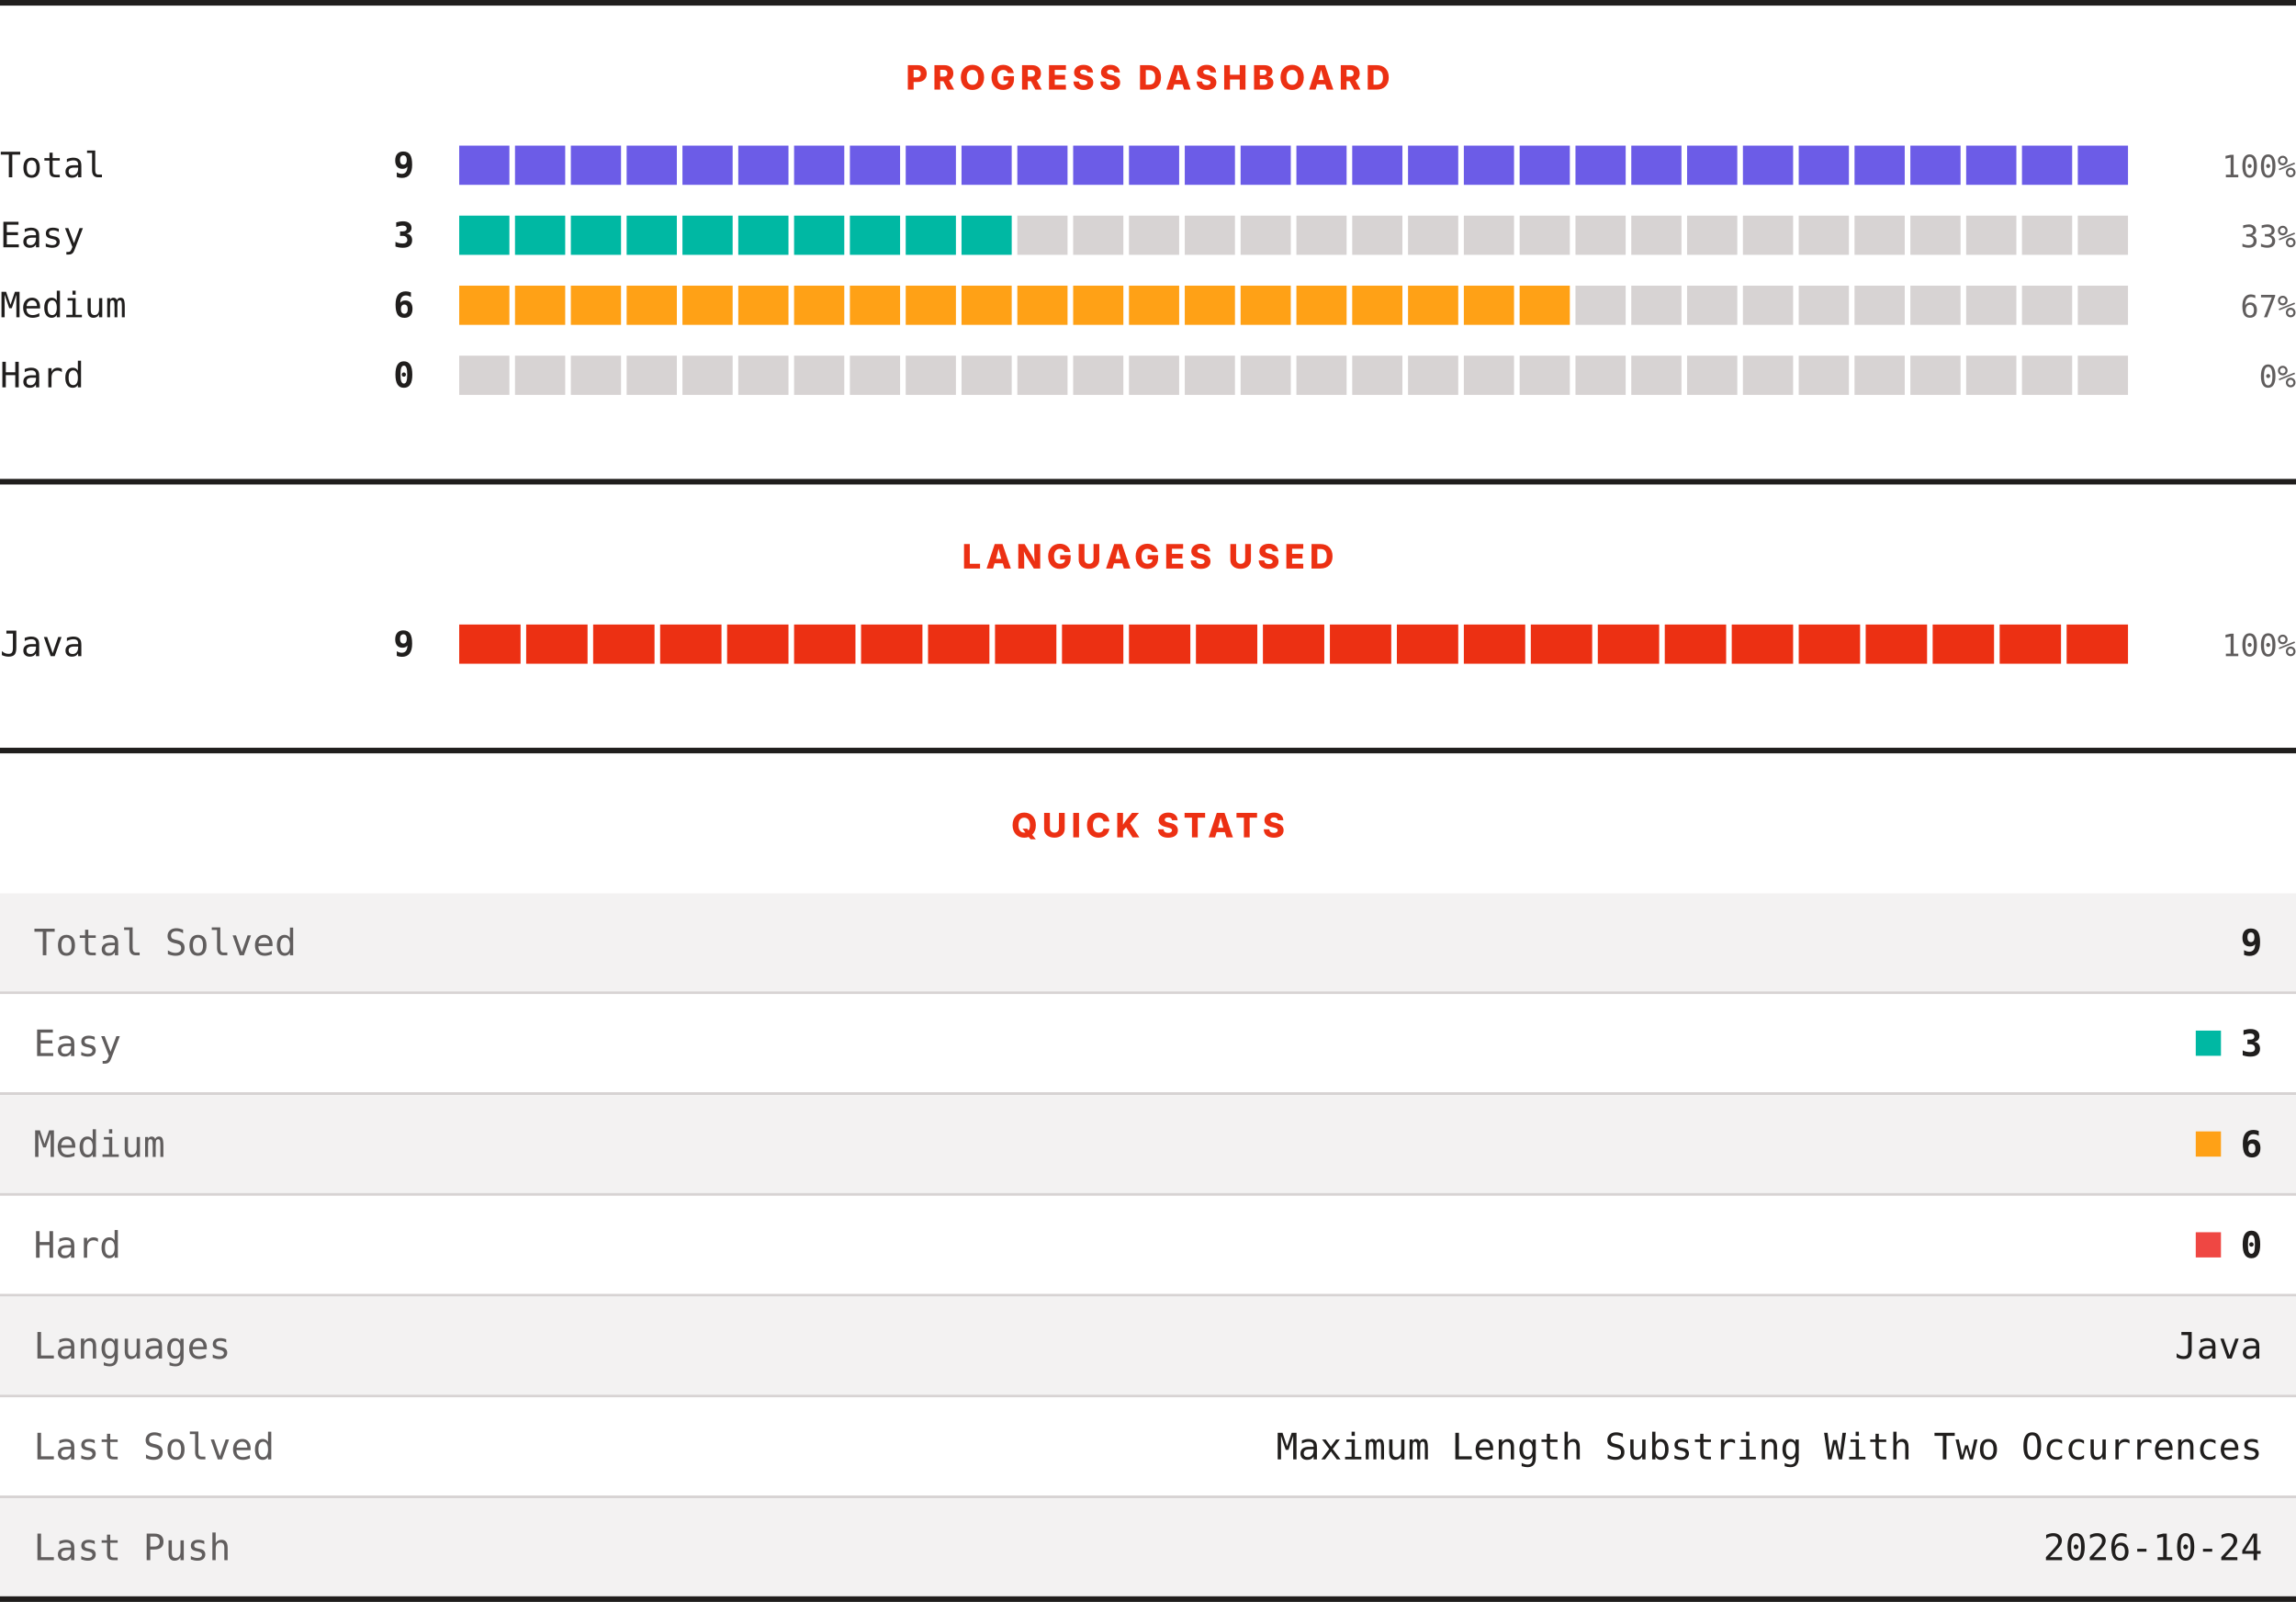
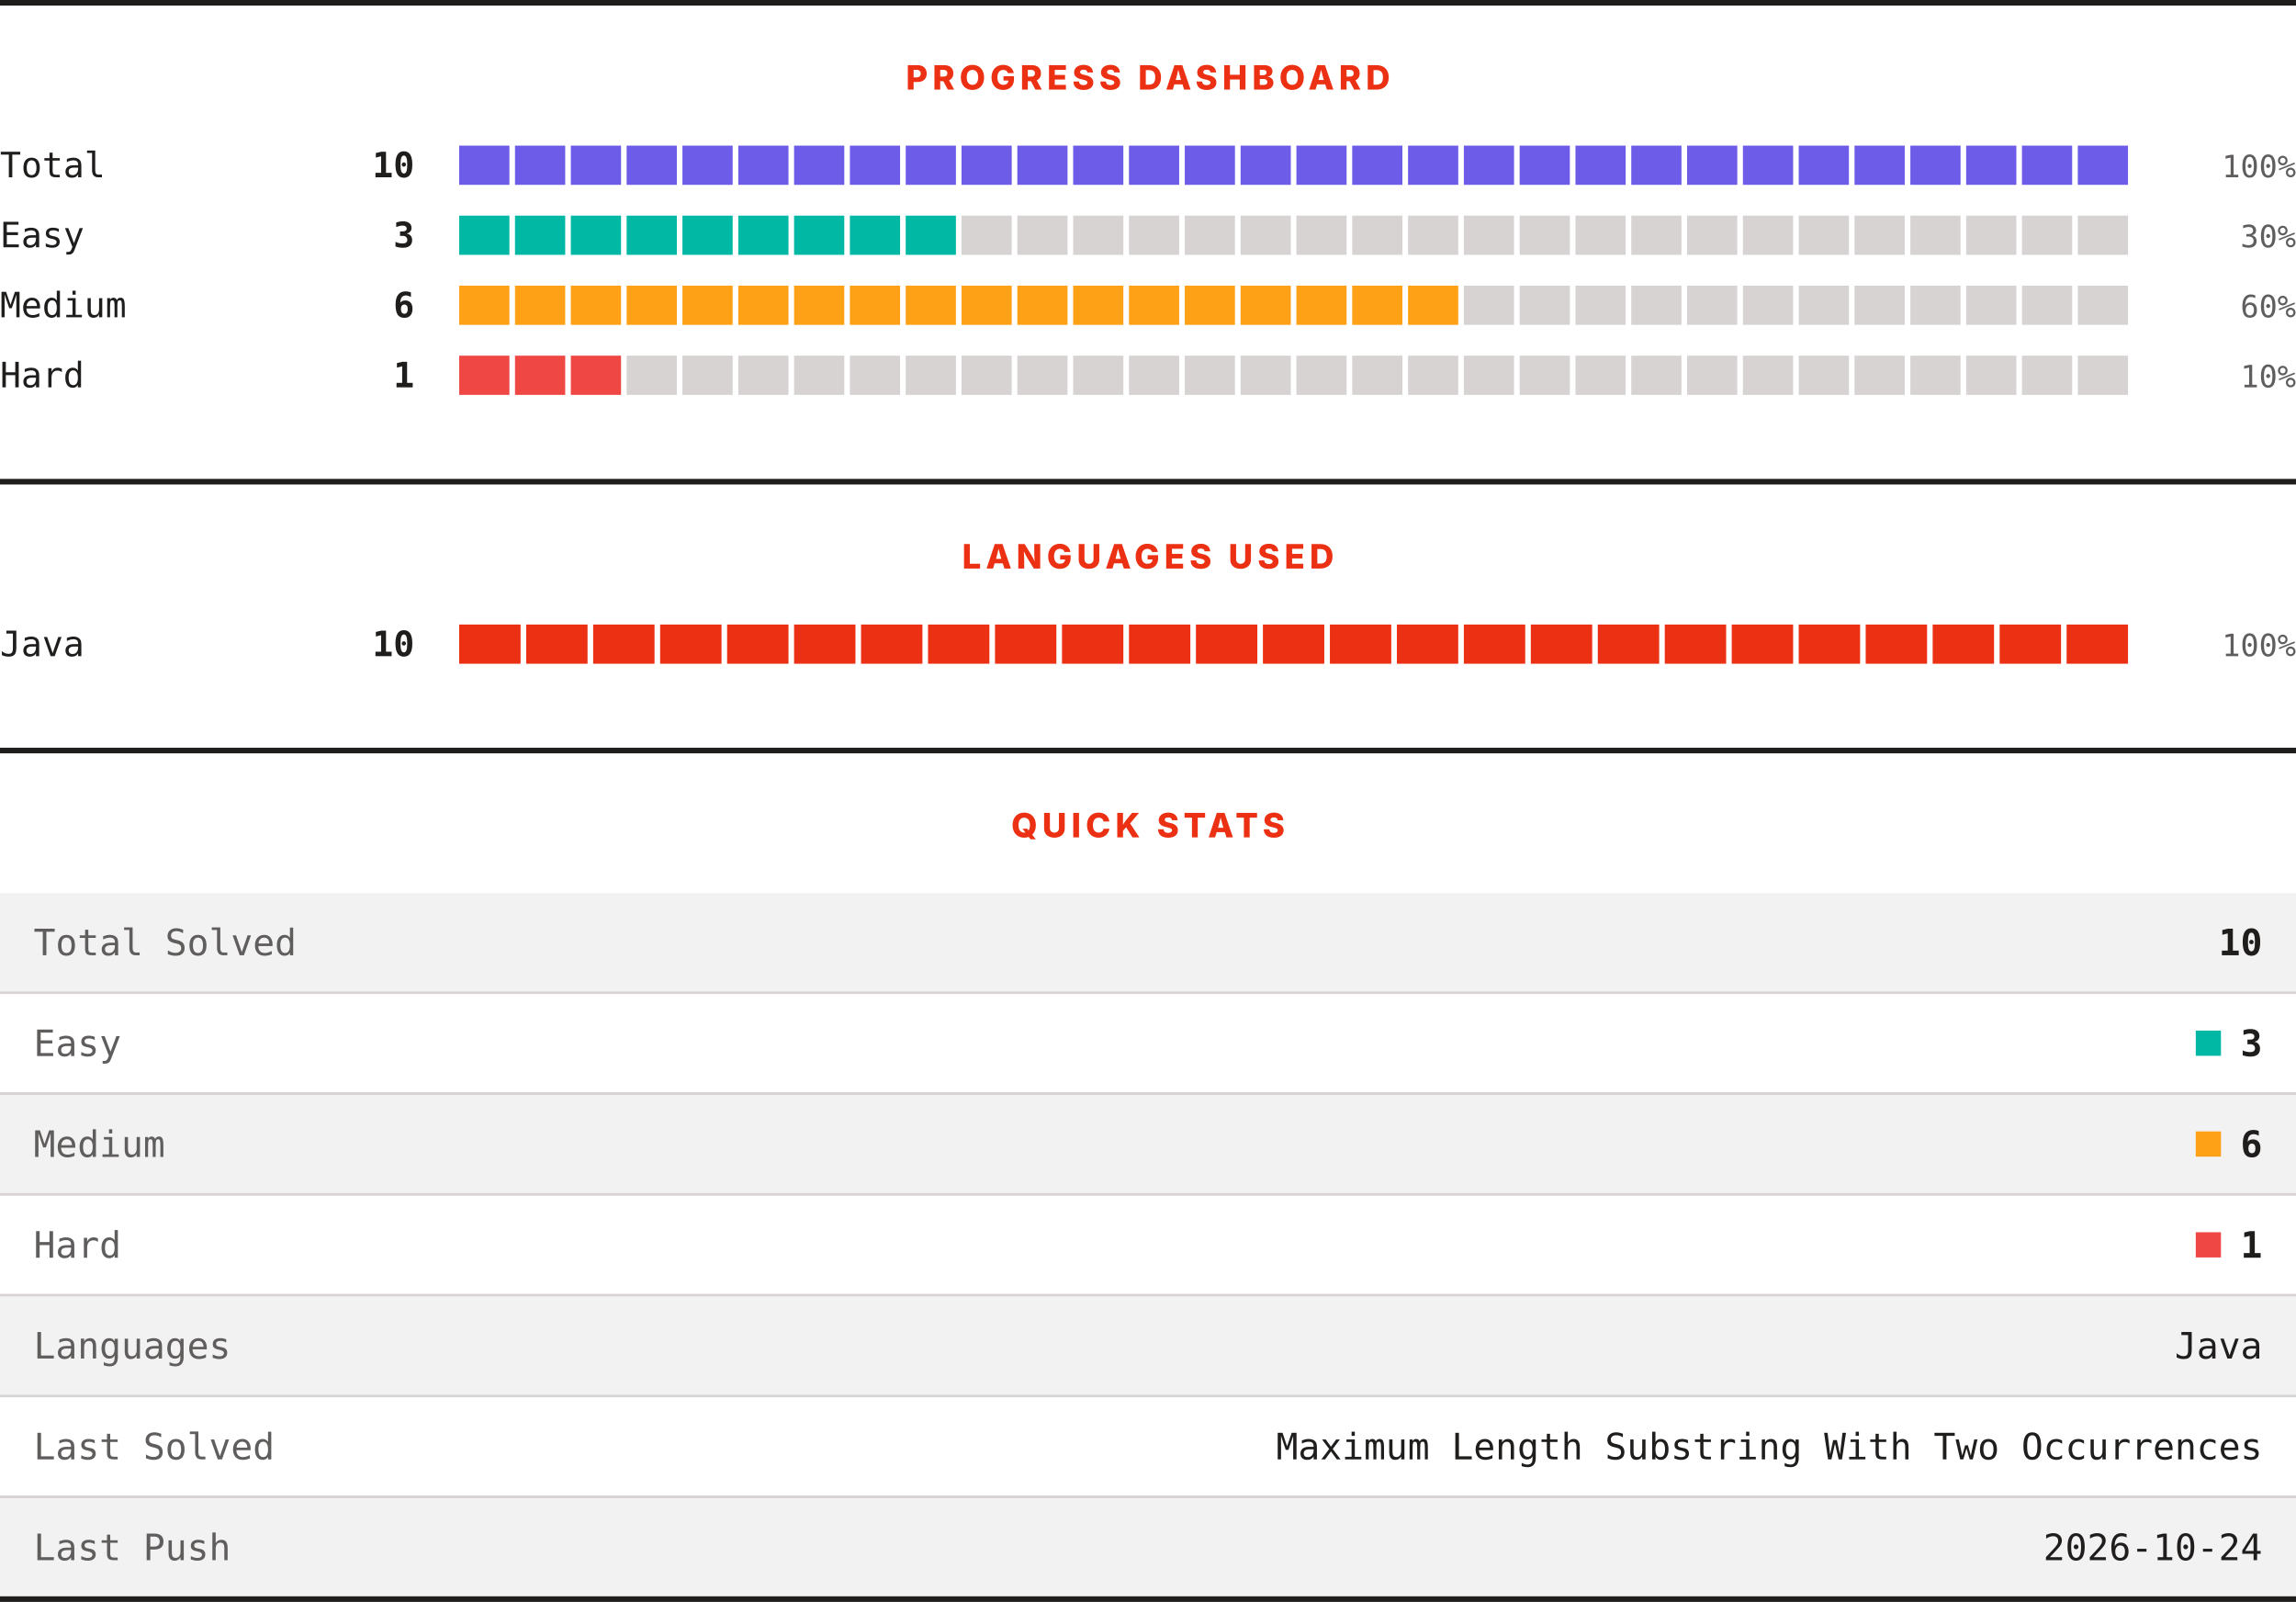
<svg xmlns="http://www.w3.org/2000/svg" width="820" height="572" viewBox="0 0 820 572" role="img" aria-label="LeetCode progress, languages and quick stats">
  <rect width="820" height="572" fill="#ffffff" />
  <rect x="0" y="0" width="820" height="2" fill="#201e1d" />
  <text x="410" y="32" text-anchor="middle" font-family="Archivo, system-ui, -apple-system, Segoe UI, sans-serif" font-size="12" font-weight="800" letter-spacing="1.68" fill="#ec3013">PROGRESS DASHBOARD</text>
  <text x="0" y="63.3" font-family="ui-monospace, SFMono-Regular, Menlo, Consolas, monospace" font-size="12.5" fill="#201e1d">Total</text>
-   <text x="148" y="63.3" text-anchor="end" font-family="ui-monospace, SFMono-Regular, Menlo, Consolas, monospace" font-size="12.5" font-weight="700" fill="#201e1d">9</text>
+   <text x="148" y="63.3" text-anchor="end" font-family="ui-monospace, SFMono-Regular, Menlo, Consolas, monospace" font-size="12.5" font-weight="700" fill="#201e1d">10</text>
  <rect x="164.00" y="52" width="17.93" height="14" fill="#6c5ce7" />
  <rect x="183.93" y="52" width="17.93" height="14" fill="#6c5ce7" />
  <rect x="203.87" y="52" width="17.93" height="14" fill="#6c5ce7" />
  <rect x="223.80" y="52" width="17.93" height="14" fill="#6c5ce7" />
  <rect x="243.73" y="52" width="17.93" height="14" fill="#6c5ce7" />
  <rect x="263.67" y="52" width="17.93" height="14" fill="#6c5ce7" />
  <rect x="283.60" y="52" width="17.93" height="14" fill="#6c5ce7" />
  <rect x="303.53" y="52" width="17.93" height="14" fill="#6c5ce7" />
  <rect x="323.47" y="52" width="17.93" height="14" fill="#6c5ce7" />
  <rect x="343.40" y="52" width="17.93" height="14" fill="#6c5ce7" />
  <rect x="363.33" y="52" width="17.93" height="14" fill="#6c5ce7" />
  <rect x="383.27" y="52" width="17.93" height="14" fill="#6c5ce7" />
  <rect x="403.20" y="52" width="17.93" height="14" fill="#6c5ce7" />
  <rect x="423.13" y="52" width="17.93" height="14" fill="#6c5ce7" />
  <rect x="443.07" y="52" width="17.93" height="14" fill="#6c5ce7" />
  <rect x="463.00" y="52" width="17.93" height="14" fill="#6c5ce7" />
  <rect x="482.93" y="52" width="17.93" height="14" fill="#6c5ce7" />
  <rect x="502.87" y="52" width="17.93" height="14" fill="#6c5ce7" />
  <rect x="522.80" y="52" width="17.93" height="14" fill="#6c5ce7" />
  <rect x="542.73" y="52" width="17.93" height="14" fill="#6c5ce7" />
  <rect x="562.67" y="52" width="17.93" height="14" fill="#6c5ce7" />
  <rect x="582.60" y="52" width="17.93" height="14" fill="#6c5ce7" />
  <rect x="602.53" y="52" width="17.93" height="14" fill="#6c5ce7" />
  <rect x="622.47" y="52" width="17.93" height="14" fill="#6c5ce7" />
  <rect x="642.40" y="52" width="17.93" height="14" fill="#6c5ce7" />
  <rect x="662.33" y="52" width="17.93" height="14" fill="#6c5ce7" />
  <rect x="682.27" y="52" width="17.93" height="14" fill="#6c5ce7" />
  <rect x="702.20" y="52" width="17.93" height="14" fill="#6c5ce7" />
  <rect x="722.13" y="52" width="17.93" height="14" fill="#6c5ce7" />
  <rect x="742.07" y="52" width="17.93" height="14" fill="#6c5ce7" />
  <text x="820" y="63.3" text-anchor="end" font-family="ui-monospace, SFMono-Regular, Menlo, Consolas, monospace" font-size="11" fill="#605d5d">100%</text>
  <text x="0" y="88.3" font-family="ui-monospace, SFMono-Regular, Menlo, Consolas, monospace" font-size="12.5" fill="#201e1d">Easy</text>
  <text x="148" y="88.3" text-anchor="end" font-family="ui-monospace, SFMono-Regular, Menlo, Consolas, monospace" font-size="12.5" font-weight="700" fill="#201e1d">3</text>
  <rect x="164.00" y="77" width="17.93" height="14" fill="#00b8a3" />
  <rect x="183.93" y="77" width="17.93" height="14" fill="#00b8a3" />
  <rect x="203.87" y="77" width="17.93" height="14" fill="#00b8a3" />
  <rect x="223.80" y="77" width="17.93" height="14" fill="#00b8a3" />
  <rect x="243.73" y="77" width="17.93" height="14" fill="#00b8a3" />
  <rect x="263.67" y="77" width="17.93" height="14" fill="#00b8a3" />
  <rect x="283.60" y="77" width="17.93" height="14" fill="#00b8a3" />
  <rect x="303.53" y="77" width="17.93" height="14" fill="#00b8a3" />
  <rect x="323.47" y="77" width="17.93" height="14" fill="#00b8a3" />
-   <rect x="343.40" y="77" width="17.93" height="14" fill="#00b8a3" />
+   <rect x="343.40" y="77" width="17.93" height="14" fill="#d7d3d3" />
  <rect x="363.33" y="77" width="17.93" height="14" fill="#d7d3d3" />
  <rect x="383.27" y="77" width="17.93" height="14" fill="#d7d3d3" />
  <rect x="403.20" y="77" width="17.93" height="14" fill="#d7d3d3" />
  <rect x="423.13" y="77" width="17.93" height="14" fill="#d7d3d3" />
  <rect x="443.07" y="77" width="17.93" height="14" fill="#d7d3d3" />
  <rect x="463.00" y="77" width="17.93" height="14" fill="#d7d3d3" />
  <rect x="482.93" y="77" width="17.93" height="14" fill="#d7d3d3" />
  <rect x="502.87" y="77" width="17.93" height="14" fill="#d7d3d3" />
  <rect x="522.80" y="77" width="17.93" height="14" fill="#d7d3d3" />
  <rect x="542.73" y="77" width="17.93" height="14" fill="#d7d3d3" />
  <rect x="562.67" y="77" width="17.93" height="14" fill="#d7d3d3" />
  <rect x="582.60" y="77" width="17.93" height="14" fill="#d7d3d3" />
  <rect x="602.53" y="77" width="17.93" height="14" fill="#d7d3d3" />
  <rect x="622.47" y="77" width="17.93" height="14" fill="#d7d3d3" />
  <rect x="642.40" y="77" width="17.93" height="14" fill="#d7d3d3" />
  <rect x="662.33" y="77" width="17.93" height="14" fill="#d7d3d3" />
  <rect x="682.27" y="77" width="17.93" height="14" fill="#d7d3d3" />
  <rect x="702.20" y="77" width="17.93" height="14" fill="#d7d3d3" />
  <rect x="722.13" y="77" width="17.93" height="14" fill="#d7d3d3" />
  <rect x="742.07" y="77" width="17.93" height="14" fill="#d7d3d3" />
-   <text x="820" y="88.3" text-anchor="end" font-family="ui-monospace, SFMono-Regular, Menlo, Consolas, monospace" font-size="11" fill="#605d5d">33%</text>
+   <text x="820" y="88.3" text-anchor="end" font-family="ui-monospace, SFMono-Regular, Menlo, Consolas, monospace" font-size="11" fill="#605d5d">30%</text>
  <text x="0" y="113.3" font-family="ui-monospace, SFMono-Regular, Menlo, Consolas, monospace" font-size="12.5" fill="#201e1d">Medium</text>
  <text x="148" y="113.3" text-anchor="end" font-family="ui-monospace, SFMono-Regular, Menlo, Consolas, monospace" font-size="12.5" font-weight="700" fill="#201e1d">6</text>
  <rect x="164.00" y="102" width="17.93" height="14" fill="#ffa116" />
  <rect x="183.93" y="102" width="17.93" height="14" fill="#ffa116" />
  <rect x="203.87" y="102" width="17.93" height="14" fill="#ffa116" />
  <rect x="223.80" y="102" width="17.93" height="14" fill="#ffa116" />
  <rect x="243.73" y="102" width="17.93" height="14" fill="#ffa116" />
  <rect x="263.67" y="102" width="17.93" height="14" fill="#ffa116" />
  <rect x="283.60" y="102" width="17.93" height="14" fill="#ffa116" />
  <rect x="303.53" y="102" width="17.93" height="14" fill="#ffa116" />
  <rect x="323.47" y="102" width="17.93" height="14" fill="#ffa116" />
  <rect x="343.40" y="102" width="17.93" height="14" fill="#ffa116" />
  <rect x="363.33" y="102" width="17.93" height="14" fill="#ffa116" />
  <rect x="383.27" y="102" width="17.93" height="14" fill="#ffa116" />
  <rect x="403.20" y="102" width="17.93" height="14" fill="#ffa116" />
  <rect x="423.13" y="102" width="17.93" height="14" fill="#ffa116" />
  <rect x="443.07" y="102" width="17.93" height="14" fill="#ffa116" />
  <rect x="463.00" y="102" width="17.93" height="14" fill="#ffa116" />
  <rect x="482.93" y="102" width="17.93" height="14" fill="#ffa116" />
  <rect x="502.87" y="102" width="17.93" height="14" fill="#ffa116" />
-   <rect x="522.80" y="102" width="17.93" height="14" fill="#ffa116" />
-   <rect x="542.73" y="102" width="17.93" height="14" fill="#ffa116" />
+   <rect x="522.80" y="102" width="17.93" height="14" fill="#d7d3d3" />
+   <rect x="542.73" y="102" width="17.93" height="14" fill="#d7d3d3" />
  <rect x="562.67" y="102" width="17.93" height="14" fill="#d7d3d3" />
  <rect x="582.60" y="102" width="17.93" height="14" fill="#d7d3d3" />
  <rect x="602.53" y="102" width="17.93" height="14" fill="#d7d3d3" />
  <rect x="622.47" y="102" width="17.93" height="14" fill="#d7d3d3" />
  <rect x="642.40" y="102" width="17.93" height="14" fill="#d7d3d3" />
  <rect x="662.33" y="102" width="17.93" height="14" fill="#d7d3d3" />
  <rect x="682.27" y="102" width="17.93" height="14" fill="#d7d3d3" />
  <rect x="702.20" y="102" width="17.93" height="14" fill="#d7d3d3" />
  <rect x="722.13" y="102" width="17.93" height="14" fill="#d7d3d3" />
  <rect x="742.07" y="102" width="17.93" height="14" fill="#d7d3d3" />
-   <text x="820" y="113.3" text-anchor="end" font-family="ui-monospace, SFMono-Regular, Menlo, Consolas, monospace" font-size="11" fill="#605d5d">67%</text>
+   <text x="820" y="113.3" text-anchor="end" font-family="ui-monospace, SFMono-Regular, Menlo, Consolas, monospace" font-size="11" fill="#605d5d">60%</text>
  <text x="0" y="138.3" font-family="ui-monospace, SFMono-Regular, Menlo, Consolas, monospace" font-size="12.5" fill="#201e1d">Hard</text>
-   <text x="148" y="138.3" text-anchor="end" font-family="ui-monospace, SFMono-Regular, Menlo, Consolas, monospace" font-size="12.5" font-weight="700" fill="#201e1d">0</text>
-   <rect x="164.00" y="127" width="17.93" height="14" fill="#d7d3d3" />
-   <rect x="183.93" y="127" width="17.93" height="14" fill="#d7d3d3" />
-   <rect x="203.87" y="127" width="17.93" height="14" fill="#d7d3d3" />
+   <text x="148" y="138.3" text-anchor="end" font-family="ui-monospace, SFMono-Regular, Menlo, Consolas, monospace" font-size="12.5" font-weight="700" fill="#201e1d">1</text>
+   <rect x="164.00" y="127" width="17.93" height="14" fill="#ef4743" />
+   <rect x="183.93" y="127" width="17.93" height="14" fill="#ef4743" />
+   <rect x="203.87" y="127" width="17.93" height="14" fill="#ef4743" />
  <rect x="223.80" y="127" width="17.93" height="14" fill="#d7d3d3" />
  <rect x="243.73" y="127" width="17.93" height="14" fill="#d7d3d3" />
  <rect x="263.67" y="127" width="17.93" height="14" fill="#d7d3d3" />
  <rect x="283.60" y="127" width="17.93" height="14" fill="#d7d3d3" />
  <rect x="303.53" y="127" width="17.93" height="14" fill="#d7d3d3" />
  <rect x="323.47" y="127" width="17.93" height="14" fill="#d7d3d3" />
  <rect x="343.40" y="127" width="17.93" height="14" fill="#d7d3d3" />
  <rect x="363.33" y="127" width="17.93" height="14" fill="#d7d3d3" />
  <rect x="383.27" y="127" width="17.93" height="14" fill="#d7d3d3" />
  <rect x="403.20" y="127" width="17.93" height="14" fill="#d7d3d3" />
  <rect x="423.13" y="127" width="17.93" height="14" fill="#d7d3d3" />
  <rect x="443.07" y="127" width="17.93" height="14" fill="#d7d3d3" />
  <rect x="463.00" y="127" width="17.93" height="14" fill="#d7d3d3" />
  <rect x="482.93" y="127" width="17.93" height="14" fill="#d7d3d3" />
  <rect x="502.87" y="127" width="17.93" height="14" fill="#d7d3d3" />
  <rect x="522.80" y="127" width="17.93" height="14" fill="#d7d3d3" />
  <rect x="542.73" y="127" width="17.93" height="14" fill="#d7d3d3" />
  <rect x="562.67" y="127" width="17.93" height="14" fill="#d7d3d3" />
  <rect x="582.60" y="127" width="17.93" height="14" fill="#d7d3d3" />
  <rect x="602.53" y="127" width="17.93" height="14" fill="#d7d3d3" />
  <rect x="622.47" y="127" width="17.93" height="14" fill="#d7d3d3" />
  <rect x="642.40" y="127" width="17.93" height="14" fill="#d7d3d3" />
  <rect x="662.33" y="127" width="17.93" height="14" fill="#d7d3d3" />
  <rect x="682.27" y="127" width="17.93" height="14" fill="#d7d3d3" />
  <rect x="702.20" y="127" width="17.93" height="14" fill="#d7d3d3" />
  <rect x="722.13" y="127" width="17.93" height="14" fill="#d7d3d3" />
  <rect x="742.07" y="127" width="17.93" height="14" fill="#d7d3d3" />
-   <text x="820" y="138.3" text-anchor="end" font-family="ui-monospace, SFMono-Regular, Menlo, Consolas, monospace" font-size="11" fill="#605d5d">0%</text>
+   <text x="820" y="138.3" text-anchor="end" font-family="ui-monospace, SFMono-Regular, Menlo, Consolas, monospace" font-size="11" fill="#605d5d">10%</text>
  <rect x="0" y="171" width="820" height="2" fill="#201e1d" />
  <text x="410" y="203" text-anchor="middle" font-family="Archivo, system-ui, -apple-system, Segoe UI, sans-serif" font-size="12" font-weight="800" letter-spacing="1.68" fill="#ec3013">LANGUAGES USED</text>
  <text x="0" y="234.3" font-family="ui-monospace, SFMono-Regular, Menlo, Consolas, monospace" font-size="12.5" fill="#201e1d">Java</text>
-   <text x="148" y="234.3" text-anchor="end" font-family="ui-monospace, SFMono-Regular, Menlo, Consolas, monospace" font-size="12.5" font-weight="700" fill="#201e1d">9</text>
+   <text x="148" y="234.3" text-anchor="end" font-family="ui-monospace, SFMono-Regular, Menlo, Consolas, monospace" font-size="12.5" font-weight="700" fill="#201e1d">10</text>
  <rect x="164.00" y="223" width="21.92" height="14" fill="#ec3013" />
  <rect x="187.92" y="223" width="21.92" height="14" fill="#ec3013" />
  <rect x="211.84" y="223" width="21.92" height="14" fill="#ec3013" />
  <rect x="235.76" y="223" width="21.92" height="14" fill="#ec3013" />
  <rect x="259.68" y="223" width="21.92" height="14" fill="#ec3013" />
  <rect x="283.60" y="223" width="21.92" height="14" fill="#ec3013" />
  <rect x="307.52" y="223" width="21.92" height="14" fill="#ec3013" />
  <rect x="331.44" y="223" width="21.92" height="14" fill="#ec3013" />
  <rect x="355.36" y="223" width="21.92" height="14" fill="#ec3013" />
  <rect x="379.28" y="223" width="21.92" height="14" fill="#ec3013" />
  <rect x="403.20" y="223" width="21.92" height="14" fill="#ec3013" />
  <rect x="427.12" y="223" width="21.92" height="14" fill="#ec3013" />
  <rect x="451.04" y="223" width="21.92" height="14" fill="#ec3013" />
  <rect x="474.96" y="223" width="21.92" height="14" fill="#ec3013" />
  <rect x="498.88" y="223" width="21.92" height="14" fill="#ec3013" />
  <rect x="522.80" y="223" width="21.92" height="14" fill="#ec3013" />
  <rect x="546.72" y="223" width="21.92" height="14" fill="#ec3013" />
  <rect x="570.64" y="223" width="21.92" height="14" fill="#ec3013" />
  <rect x="594.56" y="223" width="21.92" height="14" fill="#ec3013" />
  <rect x="618.48" y="223" width="21.92" height="14" fill="#ec3013" />
  <rect x="642.40" y="223" width="21.92" height="14" fill="#ec3013" />
  <rect x="666.32" y="223" width="21.92" height="14" fill="#ec3013" />
  <rect x="690.24" y="223" width="21.92" height="14" fill="#ec3013" />
  <rect x="714.16" y="223" width="21.92" height="14" fill="#ec3013" />
  <rect x="738.08" y="223" width="21.92" height="14" fill="#ec3013" />
  <text x="820" y="234.3" text-anchor="end" font-family="ui-monospace, SFMono-Regular, Menlo, Consolas, monospace" font-size="11" fill="#605d5d">100%</text>
  <rect x="0" y="267" width="820" height="2" fill="#201e1d" />
  <text x="410" y="299" text-anchor="middle" font-family="Archivo, system-ui, -apple-system, Segoe UI, sans-serif" font-size="12" font-weight="800" letter-spacing="1.68" fill="#ec3013">QUICK STATS</text>
  <rect x="0" y="319" width="820" height="35" fill="#f3f2f2" />
  <text x="12" y="341.1" font-family="ui-monospace, SFMono-Regular, Menlo, Consolas, monospace" font-size="13" fill="#605d5d">Total Solved</text>
-   <text x="808" y="341.1" text-anchor="end" font-family="ui-monospace, SFMono-Regular, Menlo, Consolas, monospace" font-size="13" font-weight="700" fill="#201e1d">9</text>
+   <text x="808" y="341.1" text-anchor="end" font-family="ui-monospace, SFMono-Regular, Menlo, Consolas, monospace" font-size="13" font-weight="700" fill="#201e1d">10</text>
  <rect x="0" y="354" width="820" height="1" fill="#d7d3d3" />
  <rect x="0" y="355" width="820" height="35" fill="#ffffff" />
  <text x="12" y="377.1" font-family="ui-monospace, SFMono-Regular, Menlo, Consolas, monospace" font-size="13" fill="#605d5d">Easy</text>
  <rect x="784.2" y="368" width="9" height="9" fill="#00b8a3" />
  <text x="808" y="377.1" text-anchor="end" font-family="ui-monospace, SFMono-Regular, Menlo, Consolas, monospace" font-size="13" font-weight="700" fill="#201e1d">3</text>
  <rect x="0" y="390" width="820" height="1" fill="#d7d3d3" />
  <rect x="0" y="391" width="820" height="35" fill="#f3f2f2" />
  <text x="12" y="413.1" font-family="ui-monospace, SFMono-Regular, Menlo, Consolas, monospace" font-size="13" fill="#605d5d">Medium</text>
  <rect x="784.2" y="404" width="9" height="9" fill="#ffa116" />
  <text x="808" y="413.1" text-anchor="end" font-family="ui-monospace, SFMono-Regular, Menlo, Consolas, monospace" font-size="13" font-weight="700" fill="#201e1d">6</text>
  <rect x="0" y="426" width="820" height="1" fill="#d7d3d3" />
  <rect x="0" y="427" width="820" height="35" fill="#ffffff" />
  <text x="12" y="449.1" font-family="ui-monospace, SFMono-Regular, Menlo, Consolas, monospace" font-size="13" fill="#605d5d">Hard</text>
  <rect x="784.2" y="440" width="9" height="9" fill="#ef4743" />
-   <text x="808" y="449.1" text-anchor="end" font-family="ui-monospace, SFMono-Regular, Menlo, Consolas, monospace" font-size="13" font-weight="700" fill="#201e1d">0</text>
+   <text x="808" y="449.1" text-anchor="end" font-family="ui-monospace, SFMono-Regular, Menlo, Consolas, monospace" font-size="13" font-weight="700" fill="#201e1d">1</text>
  <rect x="0" y="462" width="820" height="1" fill="#d7d3d3" />
  <rect x="0" y="463" width="820" height="35" fill="#f3f2f2" />
  <text x="12" y="485.1" font-family="ui-monospace, SFMono-Regular, Menlo, Consolas, monospace" font-size="13" fill="#605d5d">Languages</text>
  <text x="808" y="485.1" text-anchor="end" font-family="ui-monospace, SFMono-Regular, Menlo, Consolas, monospace" font-size="13" fill="#201e1d">Java</text>
  <rect x="0" y="498" width="820" height="1" fill="#d7d3d3" />
  <rect x="0" y="499" width="820" height="35" fill="#ffffff" />
  <text x="12" y="521.1" font-family="ui-monospace, SFMono-Regular, Menlo, Consolas, monospace" font-size="13" fill="#605d5d">Last Solved</text>
  <text x="808" y="521.1" text-anchor="end" font-family="ui-monospace, SFMono-Regular, Menlo, Consolas, monospace" font-size="13" fill="#201e1d">Maximum Length Substring With Two Occurrences</text>
  <rect x="0" y="534" width="820" height="1" fill="#d7d3d3" />
  <rect x="0" y="535" width="820" height="35" fill="#f3f2f2" />
  <text x="12" y="557.1" font-family="ui-monospace, SFMono-Regular, Menlo, Consolas, monospace" font-size="13" fill="#605d5d">Last Push</text>
  <text x="808" y="557.1" text-anchor="end" font-family="ui-monospace, SFMono-Regular, Menlo, Consolas, monospace" font-size="13" fill="#201e1d">2026-10-24</text>
  <rect x="0" y="570" width="820" height="2" fill="#201e1d" />
</svg>
